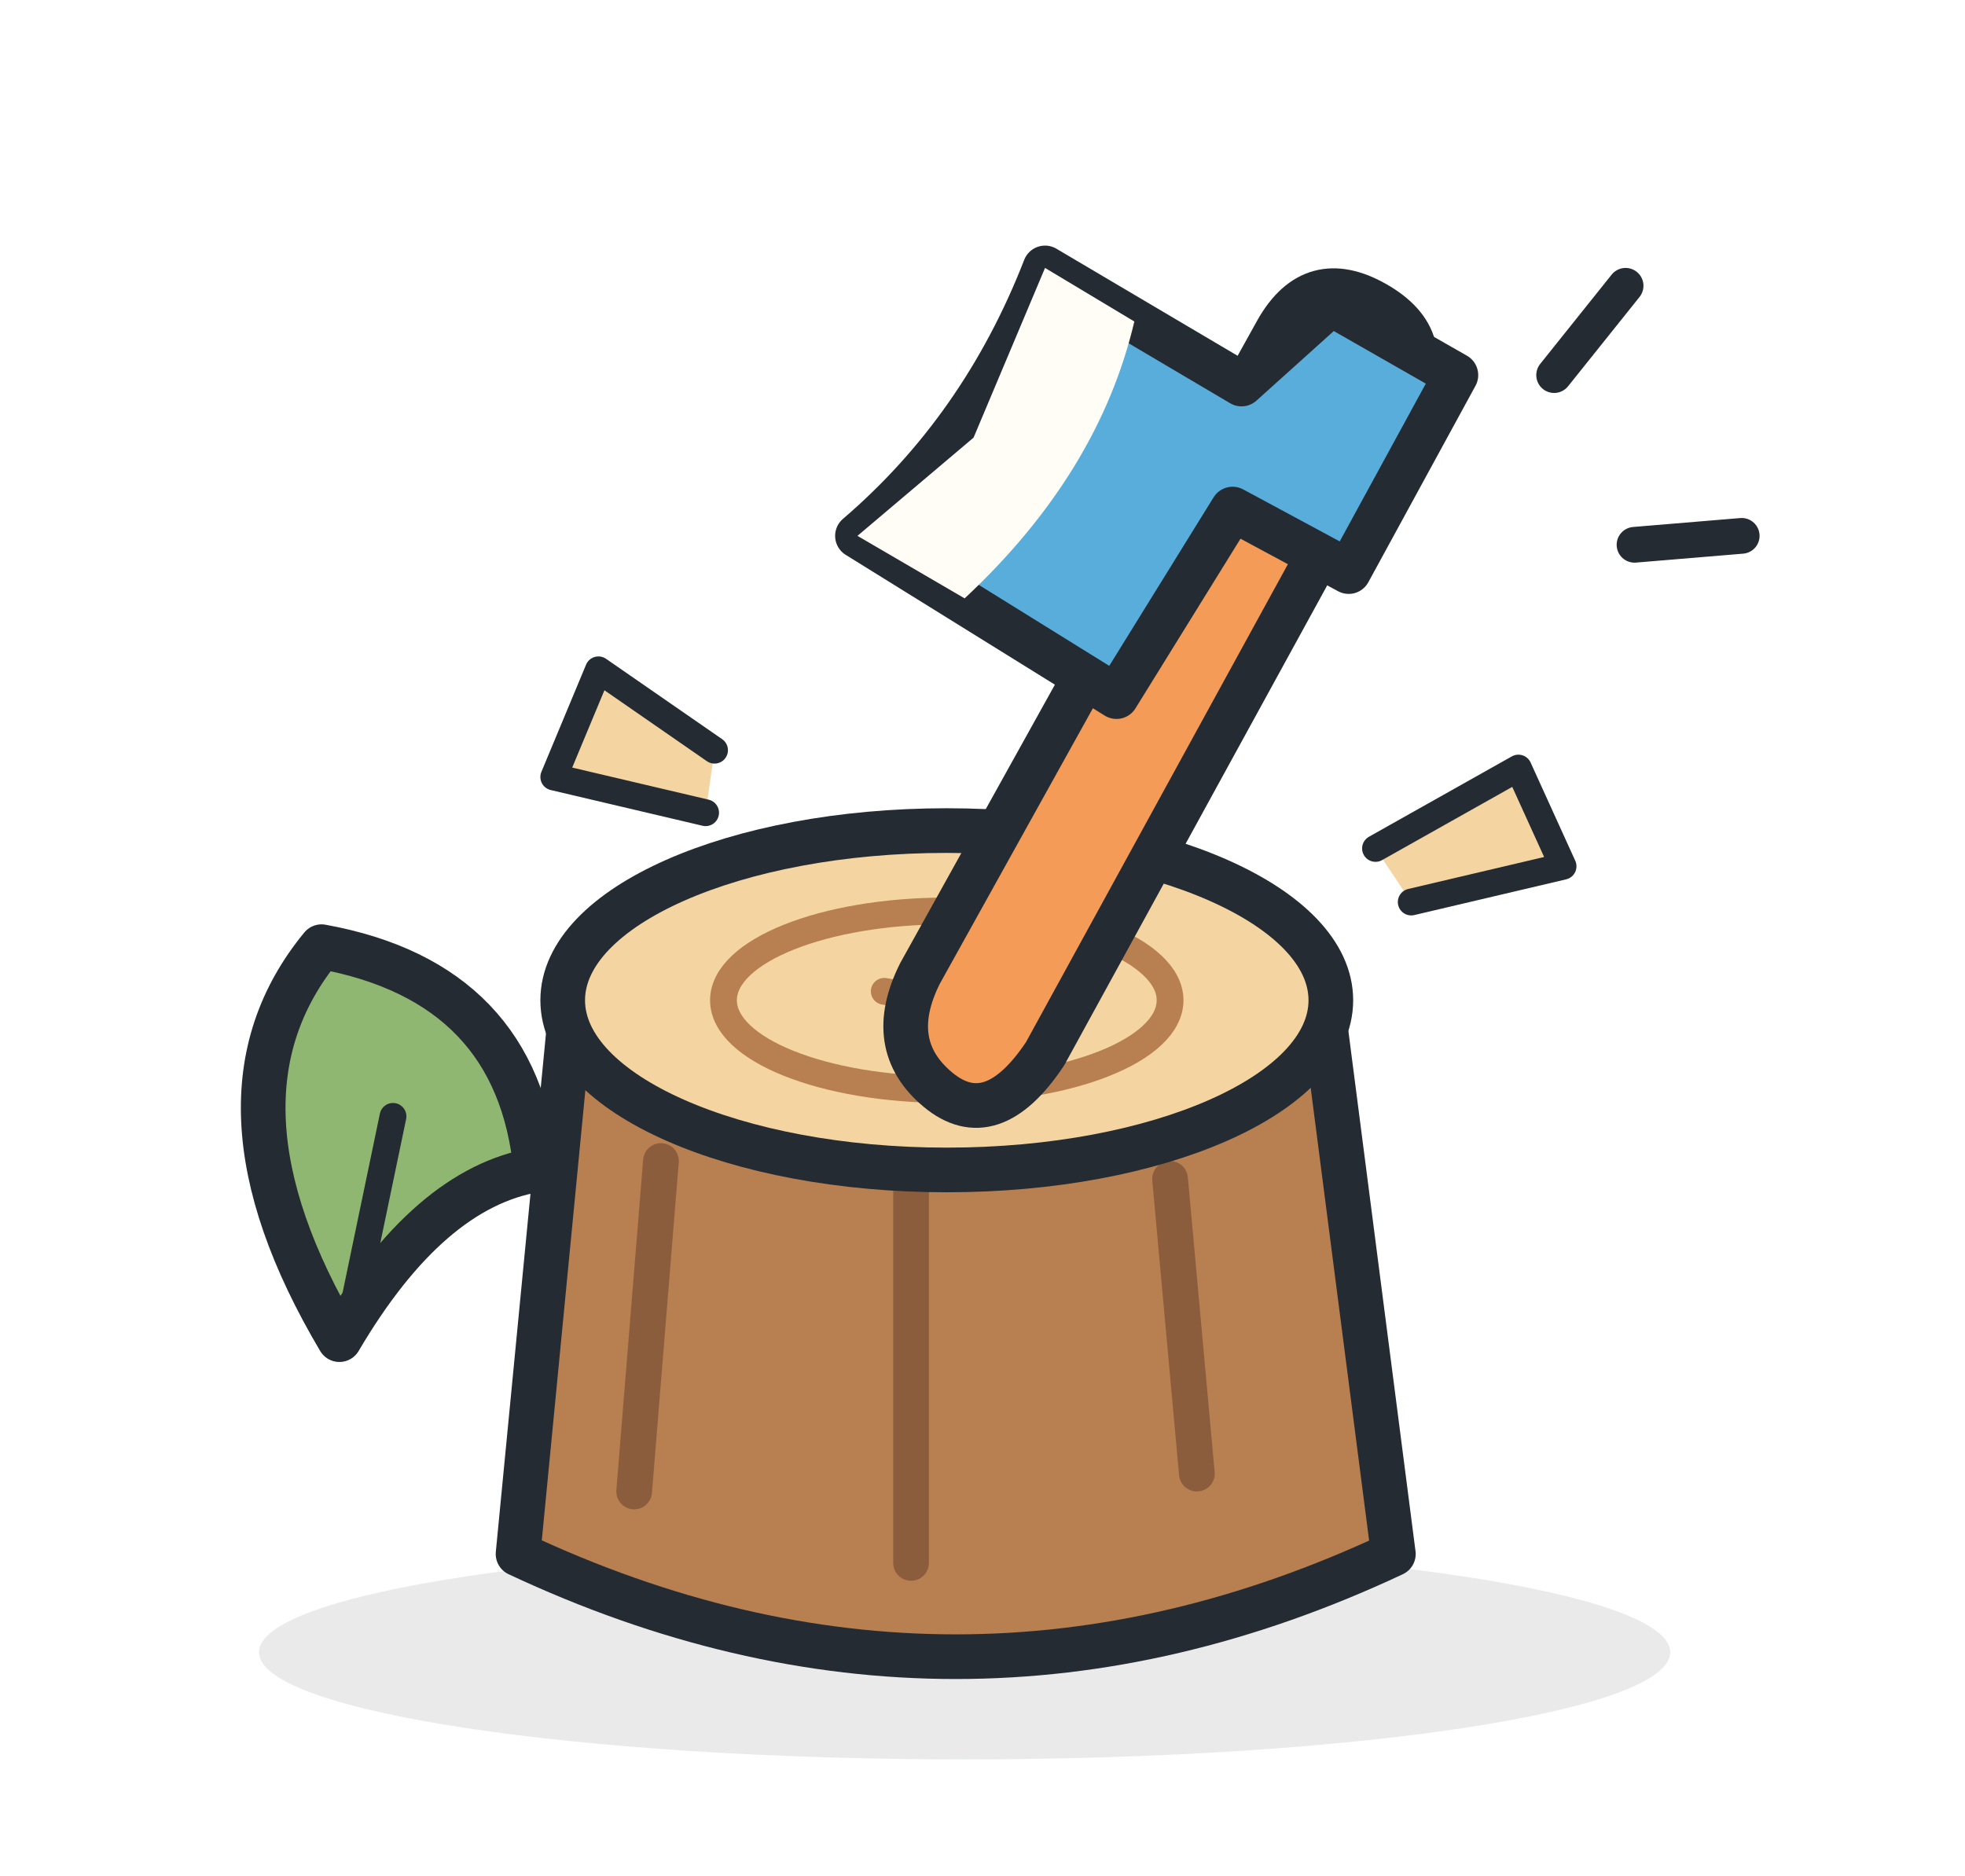
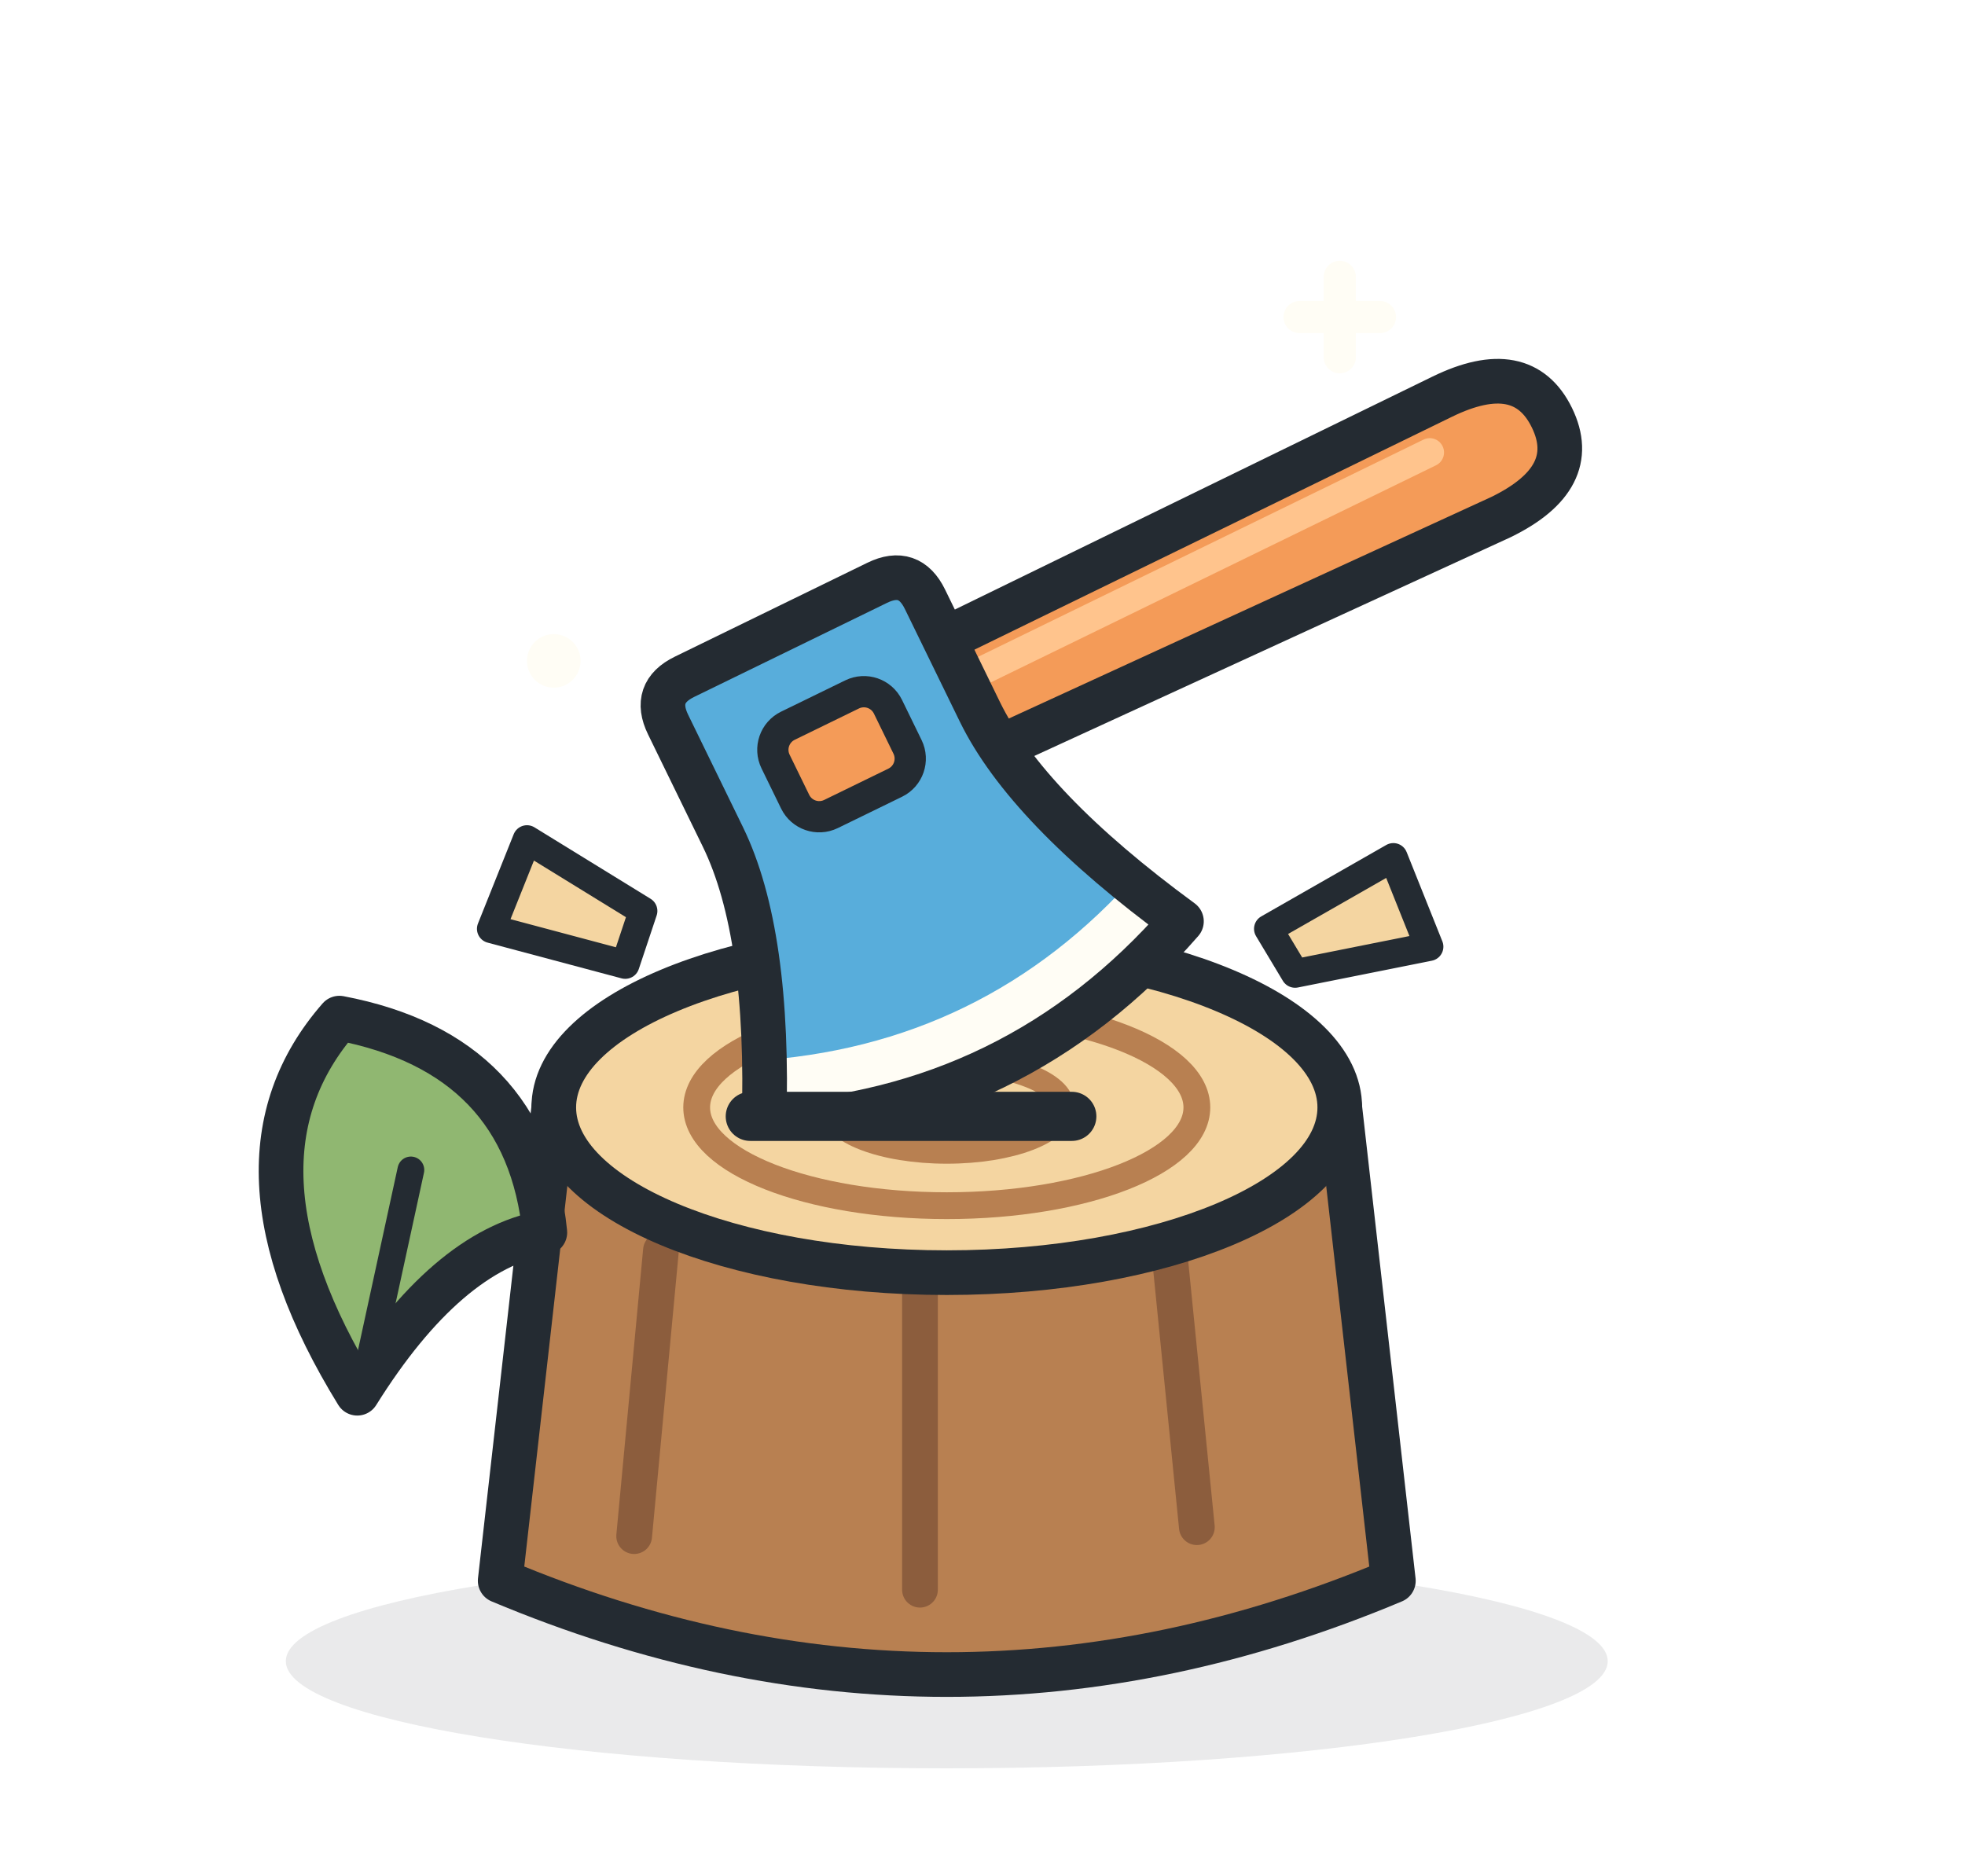
<svg xmlns="http://www.w3.org/2000/svg" viewBox="0 0 220 210">
-   <ellipse cx="108" cy="185" rx="79" ry="12" fill="#242b32" opacity=".10" />
+   <defs>
+     <clipPath id="lj-bite">
+       <rect x="0" y="0" width="220" height="125" />
+     </clipPath>
+   </defs>
+   <ellipse cx="106" cy="186" rx="74" ry="12" fill="#242b32" opacity=".10" />
  <g stroke="#242b32" stroke-width="5" stroke-linejoin="round" stroke-linecap="round">
-     <path d="M64 112 58 174Q107 197 156 174l-8-62" fill="#b88051" />
-     <path d="m74 130-3 37m60-35 3 33m-32-32v42" stroke="#8c5d3d" stroke-width="4" />
-     <ellipse cx="106" cy="112" rx="43" ry="19" fill="#f4d5a1" />
-     <ellipse cx="106" cy="112" rx="25" ry="10" fill="none" stroke="#b88051" stroke-width="3" />
-     <path d="m99 111 12 2" stroke="#b88051" stroke-width="3" />
-     <path d="m103 109 40-72q4-7 11-3t3 11l-40 73q-6 9-12 4t-2-13Z" fill="#f49b58" />
-     <path d="m139 43-22-13q-7 18-21 30l29 18 13-21 13 7 12-22-14-8Z" fill="#58addb" />
-     <path d="m117 30-8 19-13 11 12 7q15-14 19-31Z" fill="#fffdf5" stroke="none" />
-     <path d="m80 84-13-9-5 12 17 4m75 4 16-9 5 11-17 4" fill="#f4d5a1" stroke-width="3" />
-     <path d="M38 150q-16-27-2-44 22 4 24 25-12 2-22 19Z" fill="#90b771" />
-     <path d="m39 149 5-24" stroke-width="3" />
-     <path d="m174 42 8-10m1 29 12-1" stroke-width="4" />
+     <path d="M62 124 56 177q50 21 100 0l-6-53Z" fill="#b88051" />
+     <path d="m74 140-3 32m60-31 3 30m-31-28v35" stroke="#8c5d3d" stroke-width="4" />
+     <ellipse cx="106" cy="124" rx="44" ry="18.5" fill="#f4d5a1" />
+     <ellipse cx="106" cy="124" rx="28" ry="11" fill="none" stroke="#b88051" stroke-width="3" />
+     <ellipse cx="106" cy="124" rx="13" ry="5" fill="none" stroke="#b88051" stroke-width="2.6" />
+     <path d="M40 156q-16-26-2-42 21 4 23 24-11 2-21 18Z" fill="#90b771" />
+     <path d="m41 154 5-23" stroke-width="3" />
+     <g clip-path="url(#lj-bite)">
+       <g transform="translate(94 84) rotate(-26)">
+         <path d="M-8-6h86q10 0 10 7.5t-10 7.5l-86-2Z" fill="#f49b58" />
+         <path d="M18-1h56" stroke="#ffc48d" stroke-width="3.2" />
+         <path d="M-12-15h24q4 0 4 4v14q0 12 10 31-26 11-52 0 10-19 10-31v-14q0-4 4-4Z" fill="#58addb" stroke="none" />
+         <path d="M-24 27q24 10 48 0l2 7q-26 11-52 0Z" fill="#fffdf5" stroke="none" />
+         <path d="M-12-15h24q4 0 4 4v14q0 12 10 31-26 11-52 0 10-19 10-31v-14q0-4 4-4Z" fill="none" />
+         <rect x="-7" y="-5" width="14" height="11" rx="3" fill="#f49b58" stroke-width="3.5" />
+       </g>
+     </g>
+     <path d="M84 125h36" stroke-width="5.5" />
+     <path d="m72 102-13-8-4 10 15 4Z" fill="#f4d5a1" stroke-width="3.2" />
+     <path d="m142 104 14-8 4 10-15 3Z" fill="#f4d5a1" stroke-width="3.2" />
  </g>
+   <path d="M150 31v9m-4.5-4.5h9" stroke="#fffdf5" stroke-width="3.6" stroke-linecap="round" />
+   <circle cx="62" cy="74" r="3" fill="#fffdf5" />
</svg>
